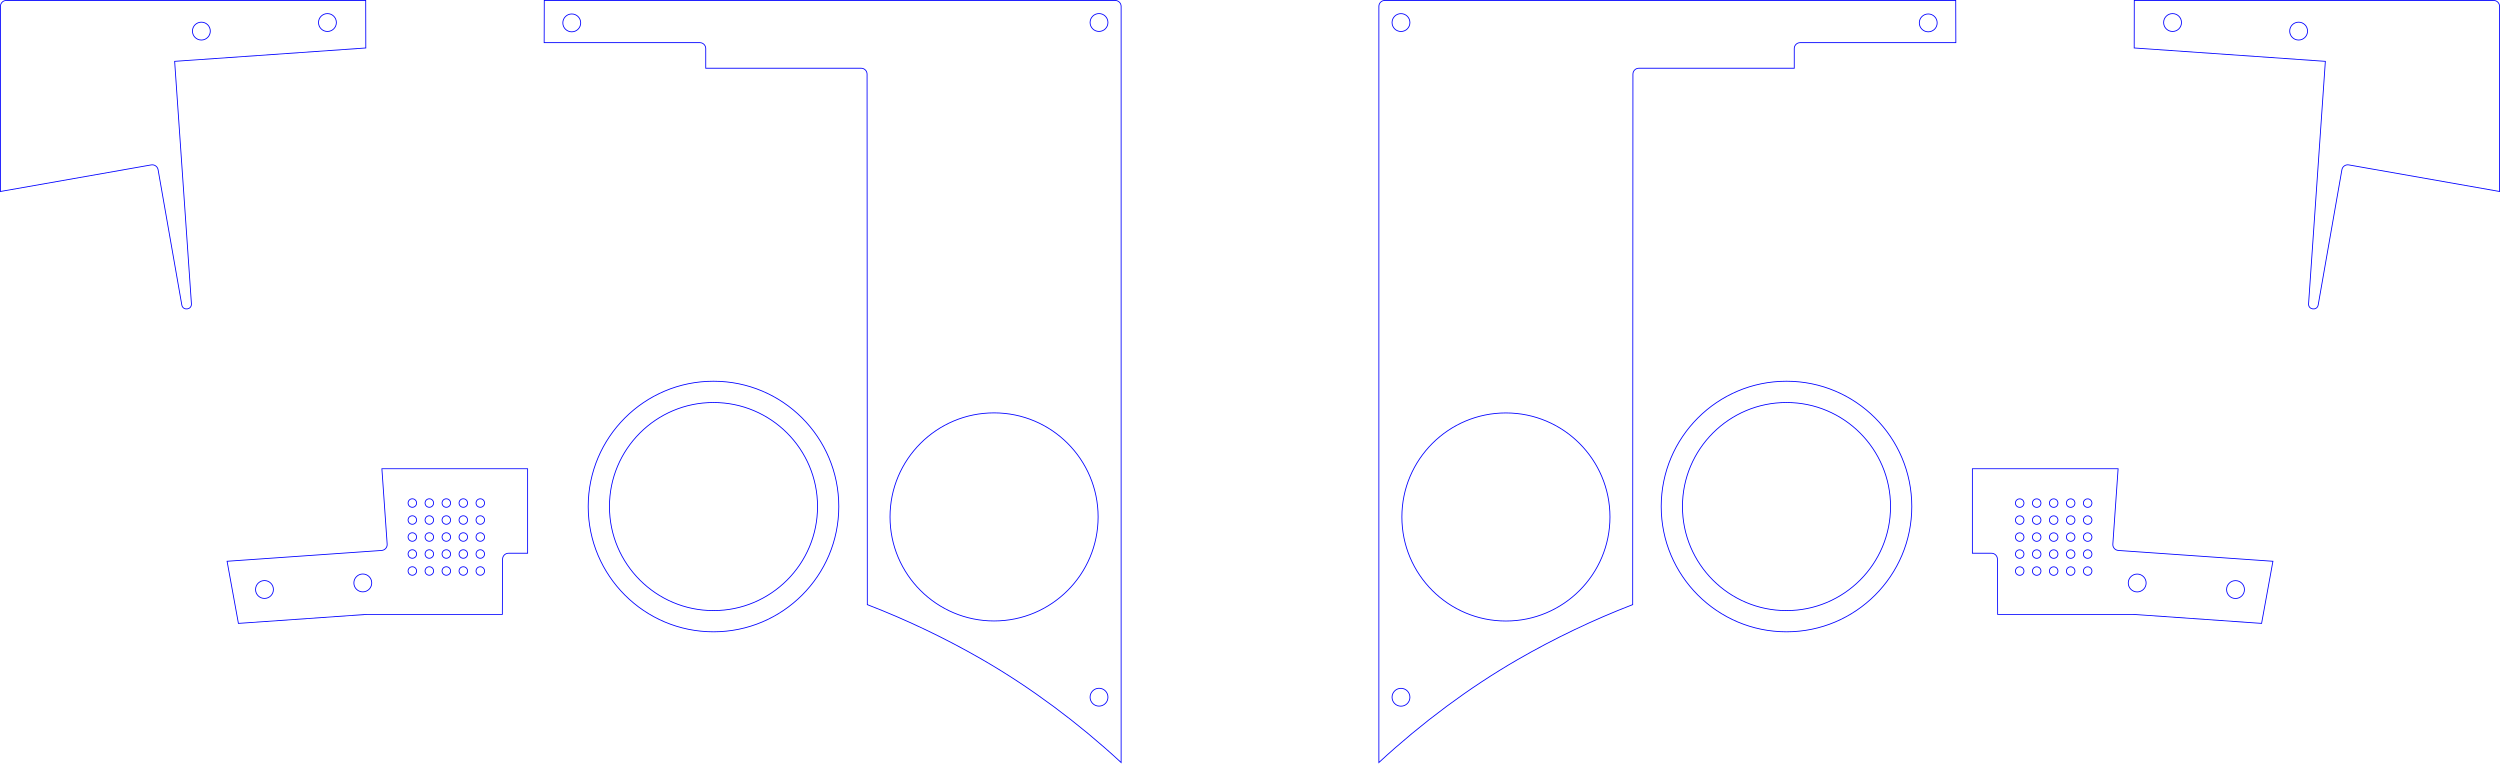
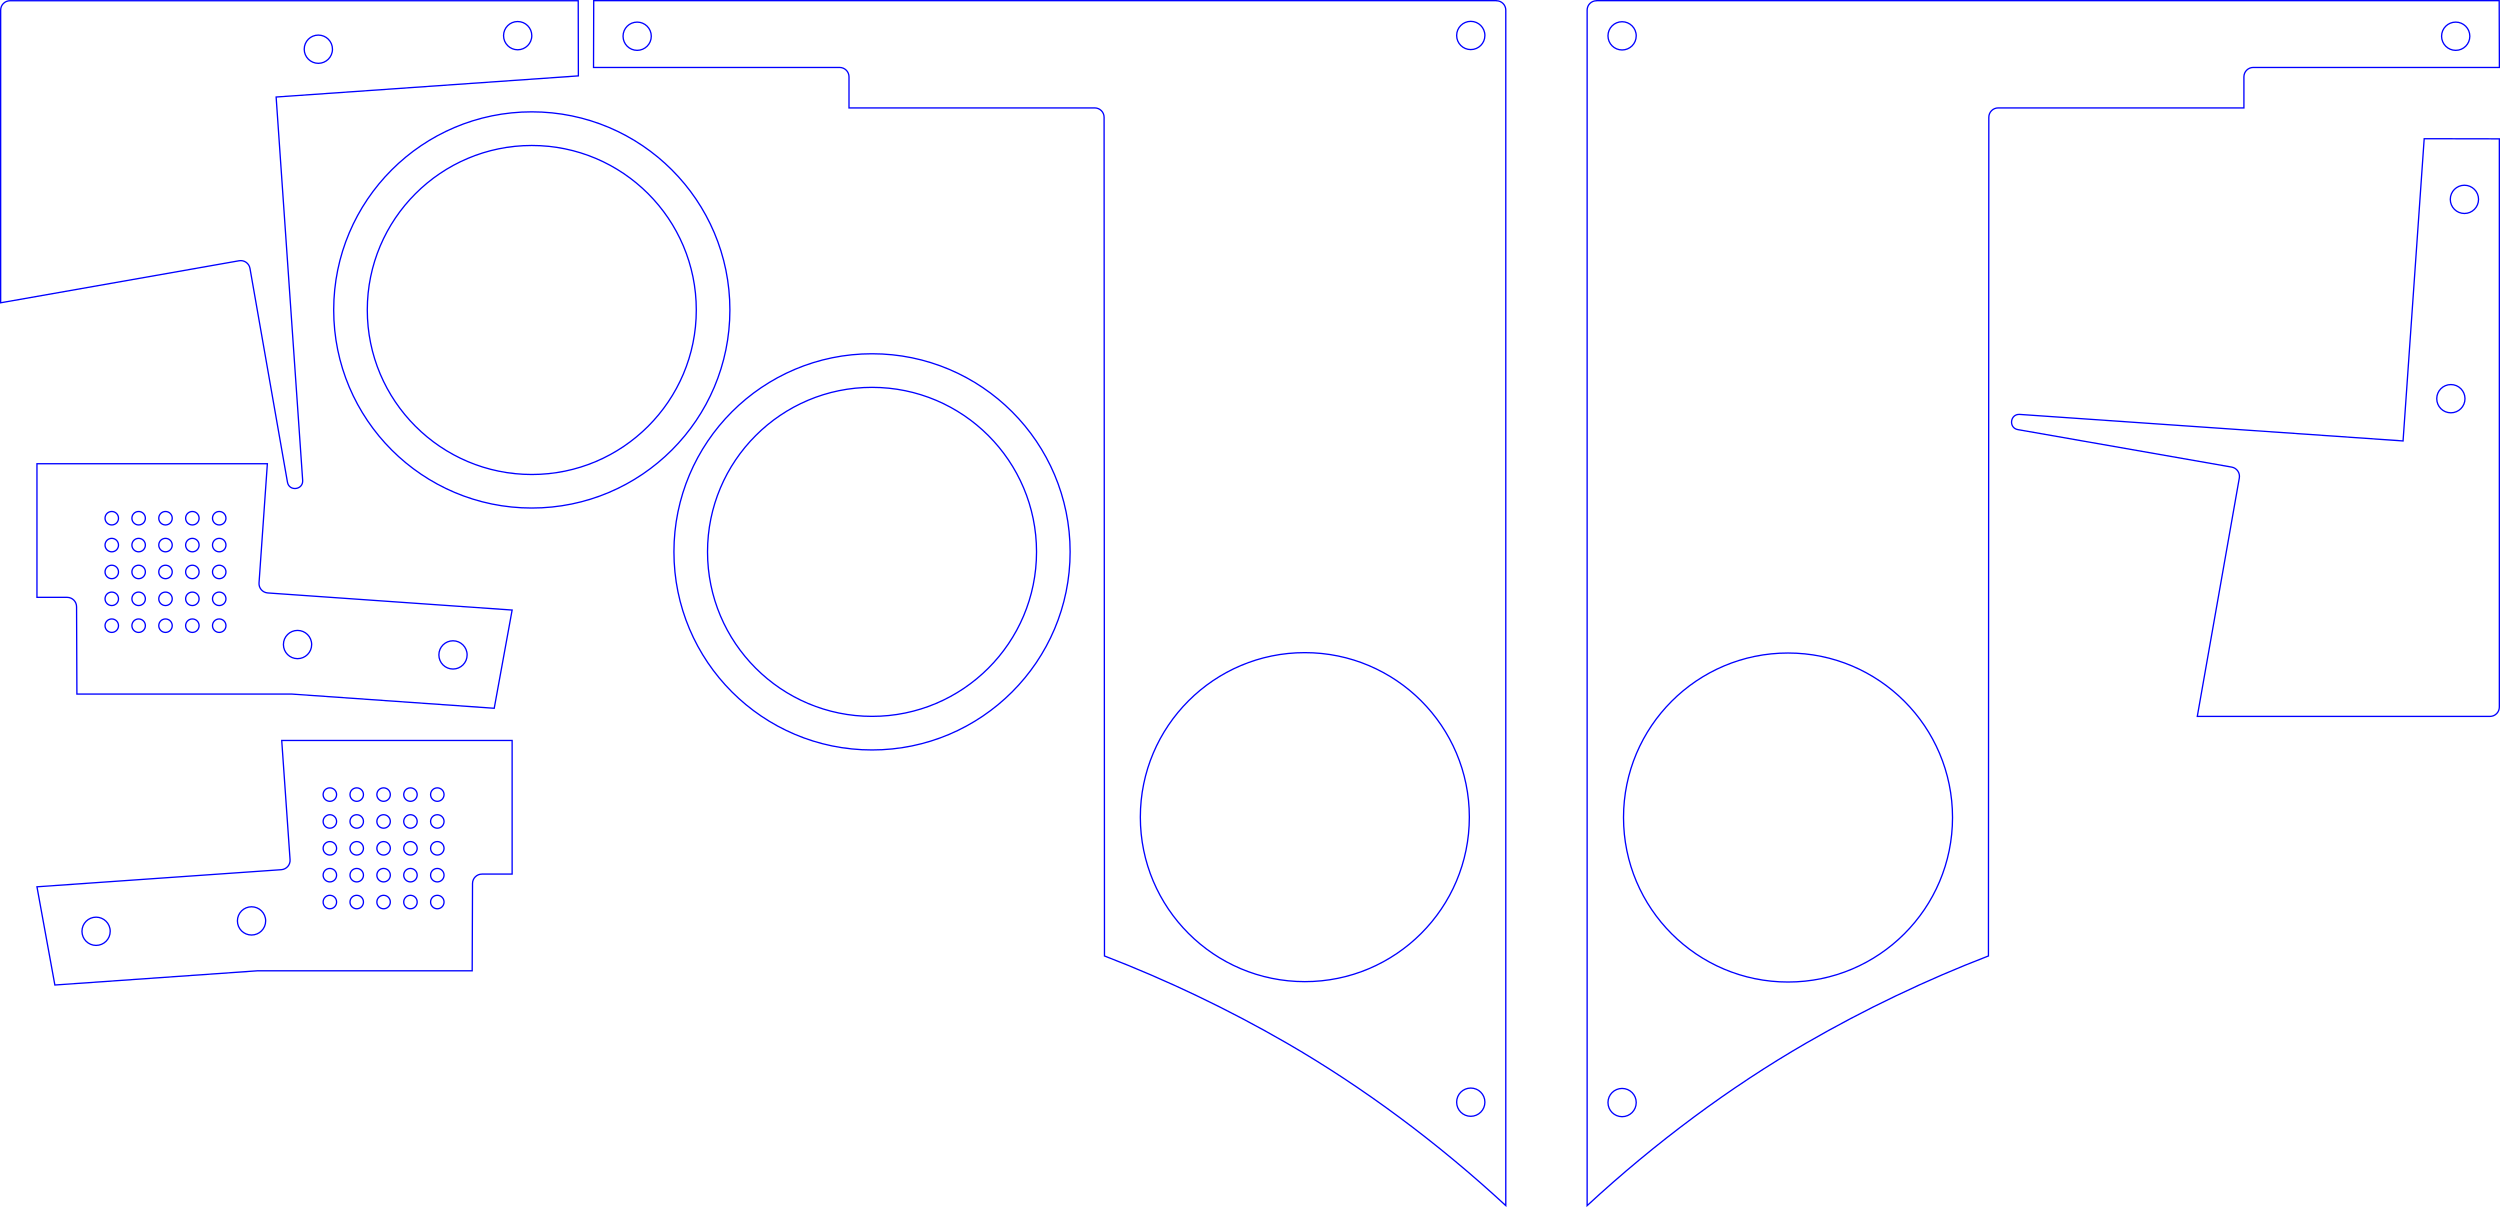
- <svg xmlns="http://www.w3.org/2000/svg" id="Ebene_1" data-name="Ebene 1" width="834.27" height="254.78" viewBox="0 0 834.27 254.78">
+ <svg xmlns="http://www.w3.org/2000/svg" id="cutting" width="186.14mm" height="89.88mm" viewBox="0 0 527.65 254.77">
  <defs>
    <style>
      .cls-1 {
        fill: none;
        stroke: blue;
        stroke-miterlimit: 10;
        stroke-width: .28px;
      }
    </style>
  </defs>
-   <g>
-     <g id="CutOuts">
-       <path id="deleteme" class="cls-1" d="M596.17,127.22c-23.09,0-41.81,18.72-41.81,41.81s18.72,41.81,41.81,41.81,41.81-18.72,41.81-41.81-18.72-41.81-41.81-41.81Zm0,76.54c-19.18,0-34.72-15.55-34.72-34.72s15.55-34.72,34.72-34.72,34.72,15.55,34.72,34.72-15.55,34.72-34.72,34.72Z" />
-     </g>
-     <g id="PCB_holes" data-name="PCB holes">
-       <g id="_D_case" data-name=" D case">
-         <g>
-           <path class="cls-1" d="M705.07,181.58l1.76-25.16h-48.63v28.2h6.37c1.1,0,1.99,.89,1.99,1.99l.07,18.42h45.3l42.78,3,3.78-20.73-51.58-3.61c-1.09-.08-1.92-1.02-1.84-2.12h0Zm-31.08,10.41c-.78,0-1.42-.63-1.42-1.42s.63-1.42,1.42-1.42,1.42,.63,1.42,1.42-.63,1.42-1.42,1.42Zm0-5.67c-.78,0-1.42-.63-1.42-1.42s.63-1.42,1.42-1.42,1.42,.63,1.42,1.42-.63,1.42-1.42,1.42Zm0-5.67c-.78,0-1.42-.63-1.42-1.42s.63-1.42,1.42-1.42,1.42,.63,1.42,1.42-.63,1.42-1.42,1.42Zm0-5.67c-.78,0-1.42-.63-1.42-1.42s.63-1.42,1.42-1.42,1.42,.63,1.42,1.42-.63,1.42-1.42,1.42Zm0-5.67c-.78,0-1.42-.63-1.42-1.42s.63-1.42,1.42-1.42,1.42,.63,1.42,1.42-.63,1.42-1.42,1.42Zm5.67,22.68c-.78,0-1.42-.63-1.42-1.42s.63-1.42,1.42-1.42,1.42,.63,1.42,1.42-.63,1.42-1.42,1.42Zm0-5.67c-.78,0-1.42-.63-1.42-1.42s.63-1.42,1.42-1.42,1.42,.63,1.42,1.42-.63,1.42-1.42,1.42Zm0-5.67c-.78,0-1.42-.63-1.42-1.42s.63-1.42,1.42-1.42,1.42,.63,1.42,1.42-.63,1.42-1.42,1.42Zm0-5.67c-.78,0-1.42-.63-1.42-1.42s.63-1.42,1.42-1.42,1.42,.63,1.42,1.42-.63,1.42-1.42,1.42Zm0-5.67c-.78,0-1.42-.63-1.42-1.42s.63-1.42,1.42-1.42,1.42,.63,1.42,1.42-.63,1.42-1.42,1.42Zm5.67,22.68c-.78,0-1.42-.63-1.42-1.42s.63-1.42,1.42-1.42,1.42,.63,1.42,1.42-.63,1.42-1.42,1.42Zm0-5.67c-.78,0-1.42-.63-1.42-1.42s.63-1.42,1.42-1.42,1.42,.63,1.42,1.42-.63,1.42-1.42,1.42Zm0-5.67c-.78,0-1.42-.63-1.42-1.42s.63-1.42,1.42-1.42,1.42,.63,1.42,1.42-.63,1.42-1.42,1.42Zm0-5.67c-.78,0-1.42-.63-1.42-1.42s.63-1.42,1.42-1.42,1.42,.63,1.42,1.42-.63,1.42-1.42,1.42Zm0-5.67c-.78,0-1.42-.63-1.42-1.42s.63-1.42,1.42-1.42,1.42,.63,1.42,1.42-.63,1.42-1.42,1.42Zm5.67,22.68c-.78,0-1.42-.63-1.42-1.42s.63-1.42,1.42-1.42,1.42,.63,1.42,1.42-.63,1.42-1.42,1.42Zm0-5.67c-.78,0-1.42-.63-1.42-1.42s.63-1.42,1.42-1.42,1.42,.63,1.42,1.42-.63,1.42-1.42,1.42Zm0-5.67c-.78,0-1.42-.63-1.42-1.42s.63-1.42,1.42-1.42,1.42,.63,1.42,1.42-.63,1.42-1.42,1.42Zm0-5.67c-.78,0-1.42-.63-1.42-1.42s.63-1.42,1.42-1.42,1.42,.63,1.42,1.42-.63,1.42-1.42,1.42Zm0-5.67c-.78,0-1.42-.63-1.42-1.42s.63-1.42,1.42-1.42,1.42,.63,1.42,1.42-.63,1.42-1.42,1.42Zm5.67,22.68c-.78,0-1.42-.63-1.42-1.42s.63-1.42,1.42-1.42,1.42,.63,1.42,1.42-.63,1.42-1.42,1.42Zm0-5.67c-.78,0-1.42-.63-1.42-1.42s.63-1.42,1.42-1.42,1.42,.63,1.42,1.42-.63,1.42-1.42,1.42Zm0-5.67c-.78,0-1.42-.63-1.42-1.42s.63-1.42,1.42-1.42,1.42,.63,1.42,1.42-.63,1.42-1.42,1.42Zm0-5.67c-.78,0-1.42-.63-1.42-1.42s.63-1.42,1.42-1.42,1.42,.63,1.42,1.42-.63,1.42-1.42,1.42Zm0-5.67c-.78,0-1.42-.63-1.42-1.42s.63-1.42,1.42-1.42,1.42,.63,1.42,1.42-.63,1.42-1.42,1.42Zm49.34,24.45c1.64,0,2.98,1.33,2.98,2.98s-1.33,2.98-2.98,2.98-2.98-1.33-2.98-2.98,1.33-2.98,2.98-2.98Zm-32.81-2.19c1.64,0,2.98,1.33,2.98,2.98s-1.33,2.98-2.98,2.98-2.98-1.33-2.98-2.98,1.33-2.98,2.98-2.98Z" />
-           <path class="cls-1" d="M462.12,.15c-1.1,0-1.98,.89-1.98,1.98V254.46c14.38-13.29,30.2-25.04,46.23-34.3,12.4-7.16,25.41-13.36,38.47-18.39l.08-177.02c0-1.1,.89-1.98,1.98-1.98h51.86v-6.56c0-1.1,.89-1.98,1.98-1.98h51.94l-.04-14.09h-190.52Zm5.4,4.4c1.64,0,2.98,1.33,2.98,2.98s-1.33,2.98-2.98,2.98-2.98-1.33-2.98-2.98,1.33-2.98,2.98-2.98Zm0,231.11c-1.64,0-2.98-1.33-2.98-2.98s1.33-2.98,2.98-2.98,2.98,1.33,2.98,2.98-1.33,2.98-2.98,2.98Zm35.02-28.42c-19.18,0-34.72-15.55-34.72-34.72s15.55-34.72,34.72-34.72,34.72,15.55,34.72,34.72-15.55,34.72-34.72,34.72ZM643.47,10.62c-1.64,0-2.98-1.33-2.98-2.98s1.33-2.98,2.98-2.98,2.98,1.33,2.98,2.98-1.33,2.98-2.98,2.98Z" />
-           <path class="cls-1" d="M832.15,.15h-119.92l-.03,15.86,63.79,4.46h0l-5.6,80.9c-.14,2.04,2.86,2.41,3.21,.39l7.91-45.12c.19-1.08,1.22-1.8,2.3-1.61l50.32,8.87V2.13c0-1.1-.89-1.98-1.98-1.98h0Zm-107.15,10.35c-1.64,0-2.98-1.33-2.98-2.98s1.33-2.98,2.98-2.98,2.98,1.33,2.98,2.98-1.33,2.98-2.98,2.98Zm42.07,2.86c-1.64,0-2.98-1.33-2.98-2.98s1.33-2.98,2.98-2.98,2.98,1.33,2.98,2.98-1.33,2.98-2.98,2.98Z" />
-         </g>
-       </g>
-     </g>
-   </g>
-   <g>
-     <g id="CutOuts-2" data-name="CutOuts">
-       <path id="deleteme-2" data-name="deleteme" class="cls-1" d="M196.29,169.03c0,23.09,18.72,41.81,41.81,41.81s41.81-18.72,41.81-41.81c0-23.09-18.72-41.81-41.81-41.81-23.09,0-41.81,18.72-41.81,41.81Zm7.09,.01c0-19.17,15.55-34.72,34.72-34.72,19.17,0,34.72,15.55,34.72,34.72s-15.54,34.72-34.72,34.72c-19.17,0-34.72-15.55-34.72-34.72Z" />
-     </g>
-     <g id="PCB_holes-2" data-name="PCB holes">
-       <g id="_D_case-2" data-name=" D case">
-         <g>
-           <path class="cls-1" d="M129.2,181.57c.08,1.1-.75,2.04-1.84,2.12l-51.58,3.61,3.78,20.73,42.78-3h45.3l.07-18.42c0-1.1,.89-1.99,1.99-1.99h6.37v-28.2h-48.63l1.76,25.16h0Zm29.66,8.98c0-.79,.63-1.42,1.42-1.42s1.42,.63,1.42,1.42-.64,1.42-1.42,1.42-1.42-.63-1.42-1.42Zm0-5.67c0-.79,.63-1.42,1.42-1.42s1.42,.63,1.42,1.42-.64,1.42-1.42,1.42-1.42-.63-1.42-1.42Zm0-5.67c0-.79,.63-1.42,1.42-1.42s1.42,.63,1.42,1.42-.64,1.42-1.42,1.42-1.42-.63-1.42-1.42Zm0-5.67c0-.79,.63-1.42,1.42-1.42s1.42,.63,1.42,1.42-.64,1.42-1.42,1.42-1.42-.63-1.42-1.42Zm0-5.67c0-.79,.63-1.42,1.42-1.42s1.42,.63,1.42,1.42-.64,1.42-1.42,1.42-1.42-.63-1.42-1.42Zm-5.67,22.68c0-.79,.63-1.42,1.42-1.42s1.42,.63,1.42,1.42-.64,1.42-1.42,1.42-1.42-.63-1.42-1.42Zm0-5.67c0-.79,.63-1.42,1.42-1.42s1.42,.63,1.42,1.42-.64,1.42-1.42,1.42-1.42-.63-1.42-1.42Zm0-5.67c0-.79,.63-1.42,1.42-1.42s1.42,.63,1.42,1.42-.64,1.42-1.42,1.42-1.42-.63-1.42-1.42Zm0-5.67c0-.79,.63-1.42,1.42-1.42s1.42,.63,1.42,1.42-.64,1.42-1.42,1.42-1.42-.63-1.42-1.42Zm0-5.67c0-.79,.63-1.42,1.42-1.42s1.42,.63,1.42,1.42-.64,1.42-1.42,1.42-1.42-.63-1.42-1.42Zm-5.67,22.68c0-.79,.63-1.42,1.42-1.42s1.42,.63,1.42,1.42-.64,1.42-1.42,1.42-1.42-.63-1.42-1.42Zm0-5.67c0-.79,.63-1.42,1.42-1.42s1.42,.63,1.42,1.42-.64,1.42-1.42,1.42-1.42-.63-1.42-1.42Zm0-5.67c0-.79,.63-1.42,1.42-1.42s1.42,.63,1.42,1.42-.64,1.42-1.42,1.42-1.42-.63-1.42-1.42Zm0-5.67c0-.79,.63-1.42,1.42-1.42s1.42,.63,1.42,1.42-.64,1.42-1.42,1.42-1.42-.63-1.42-1.42Zm0-5.67c0-.79,.63-1.42,1.42-1.42s1.42,.63,1.42,1.42-.64,1.42-1.42,1.42-1.42-.63-1.42-1.42Zm-5.67,22.68c0-.79,.63-1.42,1.42-1.42s1.42,.63,1.42,1.42-.64,1.42-1.42,1.42-1.42-.63-1.42-1.42Zm0-5.67c0-.79,.63-1.42,1.42-1.42s1.42,.63,1.42,1.42-.64,1.42-1.42,1.42-1.42-.63-1.42-1.42Zm0-5.67c0-.79,.63-1.42,1.42-1.42s1.42,.63,1.42,1.42-.64,1.42-1.42,1.42-1.42-.63-1.42-1.42Zm0-5.67c0-.79,.63-1.42,1.42-1.42s1.42,.63,1.42,1.42-.64,1.42-1.42,1.42-1.42-.63-1.42-1.42Zm0-5.67c0-.79,.63-1.42,1.42-1.42s1.42,.63,1.42,1.42-.64,1.42-1.42,1.42-1.42-.63-1.42-1.42Zm-5.67,22.68c0-.79,.63-1.42,1.42-1.42s1.42,.63,1.42,1.42-.64,1.42-1.42,1.42-1.42-.63-1.42-1.42Zm0-5.67c0-.79,.63-1.42,1.42-1.42s1.42,.63,1.42,1.42-.64,1.42-1.42,1.42-1.42-.63-1.42-1.42Zm0-5.67c0-.79,.63-1.42,1.42-1.42s1.42,.63,1.42,1.42-.64,1.42-1.42,1.42-1.42-.63-1.42-1.42Zm0-5.67c0-.79,.63-1.42,1.42-1.42s1.42,.63,1.42,1.42-.64,1.42-1.42,1.42-1.42-.63-1.42-1.42Zm0-5.67c0-.79,.63-1.42,1.42-1.42s1.42,.63,1.42,1.42-.64,1.42-1.42,1.42-1.42-.63-1.42-1.42Zm-44.94,28.85c0,1.65-1.33,2.98-2.98,2.98s-2.98-1.33-2.98-2.98,1.34-2.98,2.98-2.98,2.98,1.33,2.98,2.98Zm32.81-2.19c0,1.65-1.33,2.98-2.98,2.98s-2.98-1.33-2.98-2.98,1.34-2.98,2.98-2.98,2.98,1.33,2.98,2.98Z" />
-           <path class="cls-1" d="M372.15,.14H181.63l-.04,14.09h51.94c1.09,0,1.98,.88,1.98,1.98v6.56h51.86c1.09,0,1.98,.88,1.98,1.98l.08,177.02c13.06,5.03,26.07,11.23,38.47,18.39,16.03,9.26,31.85,21.01,46.23,34.3V2.13c0-1.09-.88-1.98-1.98-1.98h0Zm-2.42,7.37c0,1.65-1.33,2.98-2.98,2.98s-2.98-1.33-2.98-2.98,1.34-2.98,2.98-2.98,2.98,1.33,2.98,2.98Zm-5.96,225.15c0-1.65,1.33-2.98,2.98-2.98s2.98,1.33,2.98,2.98-1.34,2.98-2.98,2.98-2.98-1.33-2.98-2.98Zm-66.76-60.16c0-19.17,15.55-34.72,34.72-34.72,19.17,0,34.72,15.55,34.72,34.72,0,19.17-15.54,34.72-34.72,34.72-19.17,0-34.72-15.55-34.72-34.72ZM187.82,7.64c0-1.65,1.33-2.98,2.98-2.98s2.98,1.33,2.98,2.98-1.34,2.98-2.98,2.98-2.98-1.33-2.98-2.98Z" />
-           <path class="cls-1" d="M2.12,.15c-1.09,0-1.98,.88-1.98,1.98V63.9l50.32-8.87c1.08-.19,2.11,.53,2.3,1.61l7.91,45.12c.35,2.02,3.35,1.65,3.21-.39l-5.6-80.9h0l63.79-4.46-.03-15.86H2.12ZM106.29,7.52c0-1.65,1.33-2.98,2.98-2.98s2.98,1.33,2.98,2.98-1.34,2.98-2.98,2.98-2.98-1.33-2.98-2.98Zm-42.07,2.86c0-1.65,1.33-2.98,2.98-2.98s2.98,1.33,2.98,2.98-1.34,2.98-2.98,2.98-2.98-1.33-2.98-2.98Z" />
-         </g>
-       </g>
-     </g>
-   </g>
+   <path id="deleteme" class="cls-1" d="M112.24,23.6c-23.09,0-41.81,18.72-41.81,41.81s18.72,41.81,41.81,41.81,41.81-18.72,41.81-41.81-18.72-41.81-41.81-41.81Zm0,76.54c-19.18,0-34.72-15.55-34.72-34.72s15.55-34.72,34.72-34.72,34.72,15.55,34.72,34.72-15.55,34.72-34.72,34.72h0Z" />
+   <path class="cls-1" d="M54.67,123.03l1.76-25.16H7.8v28.2h6.37c1.1,0,1.99,.89,1.99,1.99l.07,18.42H61.53l42.78,3,3.78-20.73-51.58-3.61c-1.09-.08-1.92-1.02-1.84-2.12h0Zm-31.08,10.44c-.78,0-1.42-.63-1.42-1.42s.63-1.42,1.42-1.42,1.42,.63,1.42,1.42-.63,1.42-1.42,1.42Zm0-5.67c-.78,0-1.42-.63-1.42-1.42s.63-1.42,1.42-1.42,1.42,.63,1.42,1.42-.63,1.42-1.42,1.42Zm0-5.67c-.78,0-1.42-.63-1.42-1.42s.63-1.42,1.42-1.42,1.42,.63,1.42,1.42-.63,1.42-1.42,1.42Zm0-5.67c-.78,0-1.42-.63-1.42-1.42s.63-1.42,1.42-1.42,1.42,.63,1.42,1.42-.63,1.42-1.42,1.42Zm0-5.67c-.78,0-1.42-.63-1.42-1.42s.63-1.42,1.42-1.42,1.42,.63,1.42,1.42-.63,1.42-1.42,1.42Zm5.67,22.68c-.78,0-1.42-.63-1.42-1.42s.63-1.42,1.42-1.42,1.42,.63,1.42,1.42-.63,1.42-1.42,1.42Zm0-5.67c-.78,0-1.42-.63-1.42-1.42s.63-1.42,1.42-1.42,1.42,.63,1.42,1.42-.63,1.42-1.42,1.42Zm0-5.67c-.78,0-1.42-.63-1.42-1.42s.63-1.42,1.42-1.42,1.42,.63,1.42,1.42-.63,1.42-1.42,1.42Zm0-5.67c-.78,0-1.42-.63-1.42-1.42s.63-1.42,1.42-1.42,1.42,.63,1.42,1.42-.63,1.42-1.42,1.42Zm0-5.67c-.78,0-1.42-.63-1.42-1.42s.63-1.42,1.42-1.42,1.42,.63,1.42,1.42-.63,1.42-1.42,1.42Zm5.67,22.68c-.78,0-1.42-.63-1.42-1.42s.63-1.42,1.42-1.42,1.42,.63,1.42,1.42-.63,1.42-1.42,1.42Zm0-5.67c-.78,0-1.42-.63-1.42-1.42s.63-1.42,1.42-1.42,1.42,.63,1.42,1.42-.63,1.42-1.42,1.42Zm0-5.67c-.78,0-1.42-.63-1.42-1.42s.63-1.42,1.42-1.42,1.42,.63,1.42,1.42-.63,1.42-1.42,1.42Zm0-5.67c-.78,0-1.42-.63-1.42-1.42s.63-1.42,1.42-1.42,1.42,.63,1.42,1.42-.63,1.42-1.42,1.42Zm0-5.67c-.78,0-1.42-.63-1.42-1.42s.63-1.42,1.42-1.42,1.42,.63,1.42,1.42-.63,1.42-1.42,1.42Zm5.67,22.68c-.78,0-1.42-.63-1.42-1.42s.63-1.42,1.42-1.42,1.42,.63,1.42,1.42-.63,1.42-1.42,1.42Zm0-5.67c-.78,0-1.42-.63-1.42-1.42s.63-1.42,1.42-1.42,1.42,.63,1.42,1.42-.63,1.42-1.42,1.42Zm0-5.67c-.78,0-1.42-.63-1.42-1.42s.63-1.42,1.42-1.42,1.42,.63,1.42,1.42-.63,1.42-1.42,1.42Zm0-5.67c-.78,0-1.42-.63-1.42-1.42s.63-1.42,1.42-1.42,1.42,.63,1.42,1.42-.63,1.42-1.42,1.42Zm0-5.67c-.78,0-1.42-.63-1.42-1.42s.63-1.42,1.42-1.42,1.42,.63,1.42,1.42-.63,1.42-1.42,1.42Zm5.67,22.68c-.78,0-1.42-.63-1.42-1.42s.63-1.42,1.42-1.42,1.42,.63,1.42,1.42-.63,1.42-1.42,1.42Zm0-5.67c-.78,0-1.42-.63-1.42-1.42s.63-1.42,1.42-1.42,1.42,.63,1.42,1.42-.63,1.42-1.42,1.42Zm0-5.67c-.78,0-1.42-.63-1.42-1.42s.63-1.42,1.42-1.42,1.42,.63,1.42,1.42-.63,1.42-1.42,1.42Zm0-5.67c-.78,0-1.42-.63-1.42-1.42s.63-1.42,1.42-1.42,1.42,.63,1.42,1.42-.63,1.42-1.42,1.42Zm0-5.67c-.78,0-1.42-.63-1.42-1.42s.63-1.42,1.42-1.42,1.42,.63,1.42,1.42-.63,1.42-1.42,1.42Zm49.34,24.45c1.64,0,2.98,1.33,2.98,2.98s-1.33,2.98-2.98,2.98-2.98-1.33-2.98-2.98,1.33-2.98,2.98-2.98Zm-32.81-2.19c1.64,0,2.98,1.33,2.98,2.98s-1.33,2.98-2.98,2.98-2.98-1.33-2.98-2.98,1.33-2.98,2.98-2.98Z" />
+   <path class="cls-1" d="M336.96,.15c-1.1,0-1.98,.89-1.98,1.98V254.45c14.38-13.29,30.2-25.04,46.23-34.3,12.4-7.16,25.41-13.36,38.47-18.39l.08-177.01c0-1.1,.89-1.98,1.98-1.98h51.86v-6.56c0-1.1,.89-1.98,1.98-1.98h51.94l-.04-14.09h-190.51Zm5.4,4.43c1.64,0,2.98,1.33,2.98,2.98s-1.33,2.98-2.98,2.98-2.98-1.33-2.98-2.98,1.33-2.98,2.98-2.98Zm0,231.1c-1.64,0-2.98-1.33-2.98-2.98s1.33-2.98,2.98-2.98,2.98,1.33,2.98,2.98-1.33,2.98-2.98,2.98Zm35.02-28.42c-19.18,0-34.72-15.55-34.72-34.72s15.55-34.72,34.72-34.72,34.72,15.55,34.72,34.72-15.55,34.72-34.72,34.72h0ZM518.3,10.62c-1.64,0-2.98-1.33-2.98-2.98s1.33-2.98,2.98-2.98,2.98,1.33,2.98,2.98-1.33,2.98-2.98,2.98Z" />
+   <path class="cls-1" d="M527.51,149.21V29.3l-15.86-.03-4.46,63.79h0l-80.9-5.6c-2.04-.14-2.41,2.86-.39,3.21l45.12,7.91c1.08,.19,1.8,1.22,1.61,2.3l-8.87,50.32h61.77c1.1,0,1.98-.89,1.98-1.98h0Zm-10.35-107.14c0-1.64,1.33-2.98,2.98-2.98s2.98,1.33,2.98,2.98-1.33,2.98-2.98,2.98-2.98-1.33-2.98-2.98Zm-2.86,42.07c0-1.64,1.33-2.98,2.98-2.98s2.98,1.33,2.98,2.98-1.33,2.98-2.98,2.98-2.98-1.33-2.98-2.98Z" />
+   <path id="deleteme-2" class="cls-1" d="M142.24,116.47c0,23.09,18.72,41.81,41.81,41.81s41.81-18.72,41.81-41.81-18.72-41.81-41.81-41.81-41.81,18.72-41.81,41.81h0Zm7.09,0c0-19.17,15.55-34.72,34.72-34.72s34.72,15.55,34.72,34.72-15.54,34.72-34.72,34.72-34.72-15.55-34.72-34.72h0Z" />
+   <path class="cls-1" d="M61.22,181.43c.08,1.1-.75,2.04-1.84,2.12l-51.58,3.61,3.78,20.73,42.78-3h45.3l.07-18.42c0-1.1,.89-1.99,1.99-1.99h6.37v-28.2H59.46l1.76,25.16h0Zm29.66,8.95c0-.79,.63-1.42,1.42-1.42s1.42,.63,1.42,1.42-.64,1.42-1.42,1.42-1.42-.63-1.42-1.42Zm0-5.67c0-.79,.63-1.42,1.42-1.42s1.42,.63,1.42,1.42-.64,1.42-1.42,1.42-1.42-.63-1.42-1.42Zm0-5.67c0-.79,.63-1.42,1.42-1.42s1.42,.63,1.42,1.42-.64,1.42-1.42,1.42-1.42-.63-1.42-1.42Zm0-5.67c0-.79,.63-1.42,1.42-1.42s1.42,.63,1.42,1.42-.64,1.42-1.42,1.42-1.42-.63-1.42-1.42Zm0-5.67c0-.79,.63-1.42,1.42-1.42s1.42,.63,1.42,1.42-.64,1.42-1.42,1.42-1.42-.63-1.42-1.42Zm-5.67,22.68c0-.79,.63-1.42,1.42-1.42s1.42,.63,1.42,1.42-.64,1.42-1.42,1.42-1.42-.63-1.42-1.42Zm0-5.67c0-.79,.63-1.42,1.42-1.42s1.42,.63,1.42,1.42-.64,1.42-1.42,1.42-1.42-.63-1.42-1.42Zm0-5.67c0-.79,.63-1.42,1.42-1.42s1.42,.63,1.42,1.42-.64,1.42-1.42,1.42-1.42-.63-1.42-1.42Zm0-5.67c0-.79,.63-1.42,1.42-1.42s1.42,.63,1.42,1.42-.64,1.42-1.42,1.42-1.42-.63-1.42-1.42Zm0-5.67c0-.79,.63-1.42,1.42-1.42s1.42,.63,1.42,1.42-.64,1.42-1.42,1.42-1.42-.63-1.42-1.42Zm-5.67,22.68c0-.79,.63-1.42,1.42-1.42s1.42,.63,1.42,1.42-.64,1.42-1.42,1.42-1.42-.63-1.42-1.42Zm0-5.67c0-.79,.63-1.42,1.42-1.42s1.42,.63,1.42,1.42-.64,1.42-1.42,1.42-1.42-.63-1.42-1.42Zm0-5.67c0-.79,.63-1.42,1.42-1.42s1.42,.63,1.42,1.42-.64,1.42-1.42,1.42-1.42-.63-1.42-1.42Zm0-5.67c0-.79,.63-1.42,1.42-1.42s1.42,.63,1.42,1.42-.64,1.42-1.42,1.42-1.42-.63-1.42-1.42Zm0-5.67c0-.79,.63-1.42,1.42-1.42s1.42,.63,1.42,1.42-.64,1.42-1.42,1.42-1.42-.63-1.42-1.42Zm-5.67,22.68c0-.79,.63-1.42,1.42-1.42s1.42,.63,1.42,1.42-.64,1.42-1.42,1.42-1.42-.63-1.42-1.42Zm0-5.67c0-.79,.63-1.42,1.42-1.42s1.42,.63,1.42,1.42-.64,1.42-1.42,1.42-1.42-.63-1.42-1.42Zm0-5.67c0-.79,.63-1.42,1.42-1.42s1.42,.63,1.42,1.42-.64,1.42-1.42,1.42-1.42-.63-1.42-1.42Zm0-5.67c0-.79,.63-1.42,1.42-1.42s1.42,.63,1.42,1.42-.64,1.42-1.42,1.42-1.42-.63-1.42-1.42Zm0-5.67c0-.79,.63-1.42,1.42-1.42s1.42,.63,1.42,1.42-.64,1.42-1.42,1.42-1.42-.63-1.42-1.42Zm-5.67,22.68c0-.79,.63-1.42,1.42-1.42s1.42,.63,1.42,1.42-.64,1.42-1.42,1.42-1.42-.63-1.42-1.42Zm0-5.67c0-.79,.63-1.42,1.42-1.42s1.42,.63,1.42,1.42-.64,1.42-1.42,1.42-1.42-.63-1.42-1.42Zm0-5.67c0-.79,.63-1.42,1.42-1.42s1.42,.63,1.42,1.42-.64,1.42-1.42,1.42-1.42-.63-1.42-1.42Zm0-5.67c0-.79,.63-1.42,1.42-1.42s1.42,.63,1.42,1.42-.64,1.42-1.42,1.42-1.42-.63-1.42-1.42Zm0-5.67c0-.79,.63-1.42,1.42-1.42s1.42,.63,1.42,1.42-.64,1.42-1.42,1.42-1.42-.63-1.42-1.42Zm-44.94,28.85c0,1.65-1.33,2.98-2.98,2.98s-2.98-1.33-2.98-2.98,1.34-2.98,2.98-2.98,2.98,1.33,2.98,2.98Zm32.81-2.19c0,1.65-1.33,2.98-2.98,2.98s-2.98-1.33-2.98-2.98,1.34-2.98,2.98-2.98,2.98,1.33,2.98,2.98Z" />
+   <path class="cls-1" d="M315.82,.14H125.31l-.04,14.09h51.94c1.09,0,1.98,.88,1.98,1.98v6.56h51.86c1.09,0,1.98,.88,1.98,1.98l.08,177.01c13.06,5.03,26.07,11.23,38.47,18.39,16.03,9.26,31.85,21.01,46.23,34.3V2.13c0-1.09-.88-1.98-1.98-1.98h0Zm-2.42,7.34c0,1.65-1.33,2.98-2.98,2.98s-2.98-1.33-2.98-2.98,1.34-2.98,2.98-2.98,2.98,1.33,2.98,2.98Zm-5.96,225.14c0-1.65,1.33-2.98,2.98-2.98s2.98,1.33,2.98,2.98-1.34,2.98-2.98,2.98-2.98-1.33-2.98-2.98Zm-66.76-60.16c0-19.17,15.55-34.72,34.72-34.72s34.72,15.55,34.72,34.72-15.54,34.72-34.72,34.72-34.72-15.55-34.72-34.72ZM131.5,7.64c0-1.65,1.33-2.98,2.98-2.98s2.98,1.33,2.98,2.98-1.34,2.98-2.98,2.98-2.98-1.33-2.98-2.98Z" />
+   <path class="cls-1" d="M2.12,.15C1.03,.15,.14,1.03,.14,2.13V63.9l50.32-8.87c1.08-.19,2.11,.53,2.3,1.61l7.91,45.12c.35,2.02,3.35,1.65,3.21-.39l-5.6-80.9h0l63.79-4.46-.03-15.86H2.12ZM106.28,7.52c0-1.65,1.33-2.98,2.98-2.98s2.98,1.33,2.98,2.98-1.34,2.98-2.98,2.98-2.98-1.33-2.98-2.98Zm-42.07,2.86c0-1.65,1.33-2.98,2.98-2.98s2.98,1.33,2.98,2.98-1.34,2.98-2.98,2.98-2.98-1.33-2.98-2.98Z" />
</svg>
